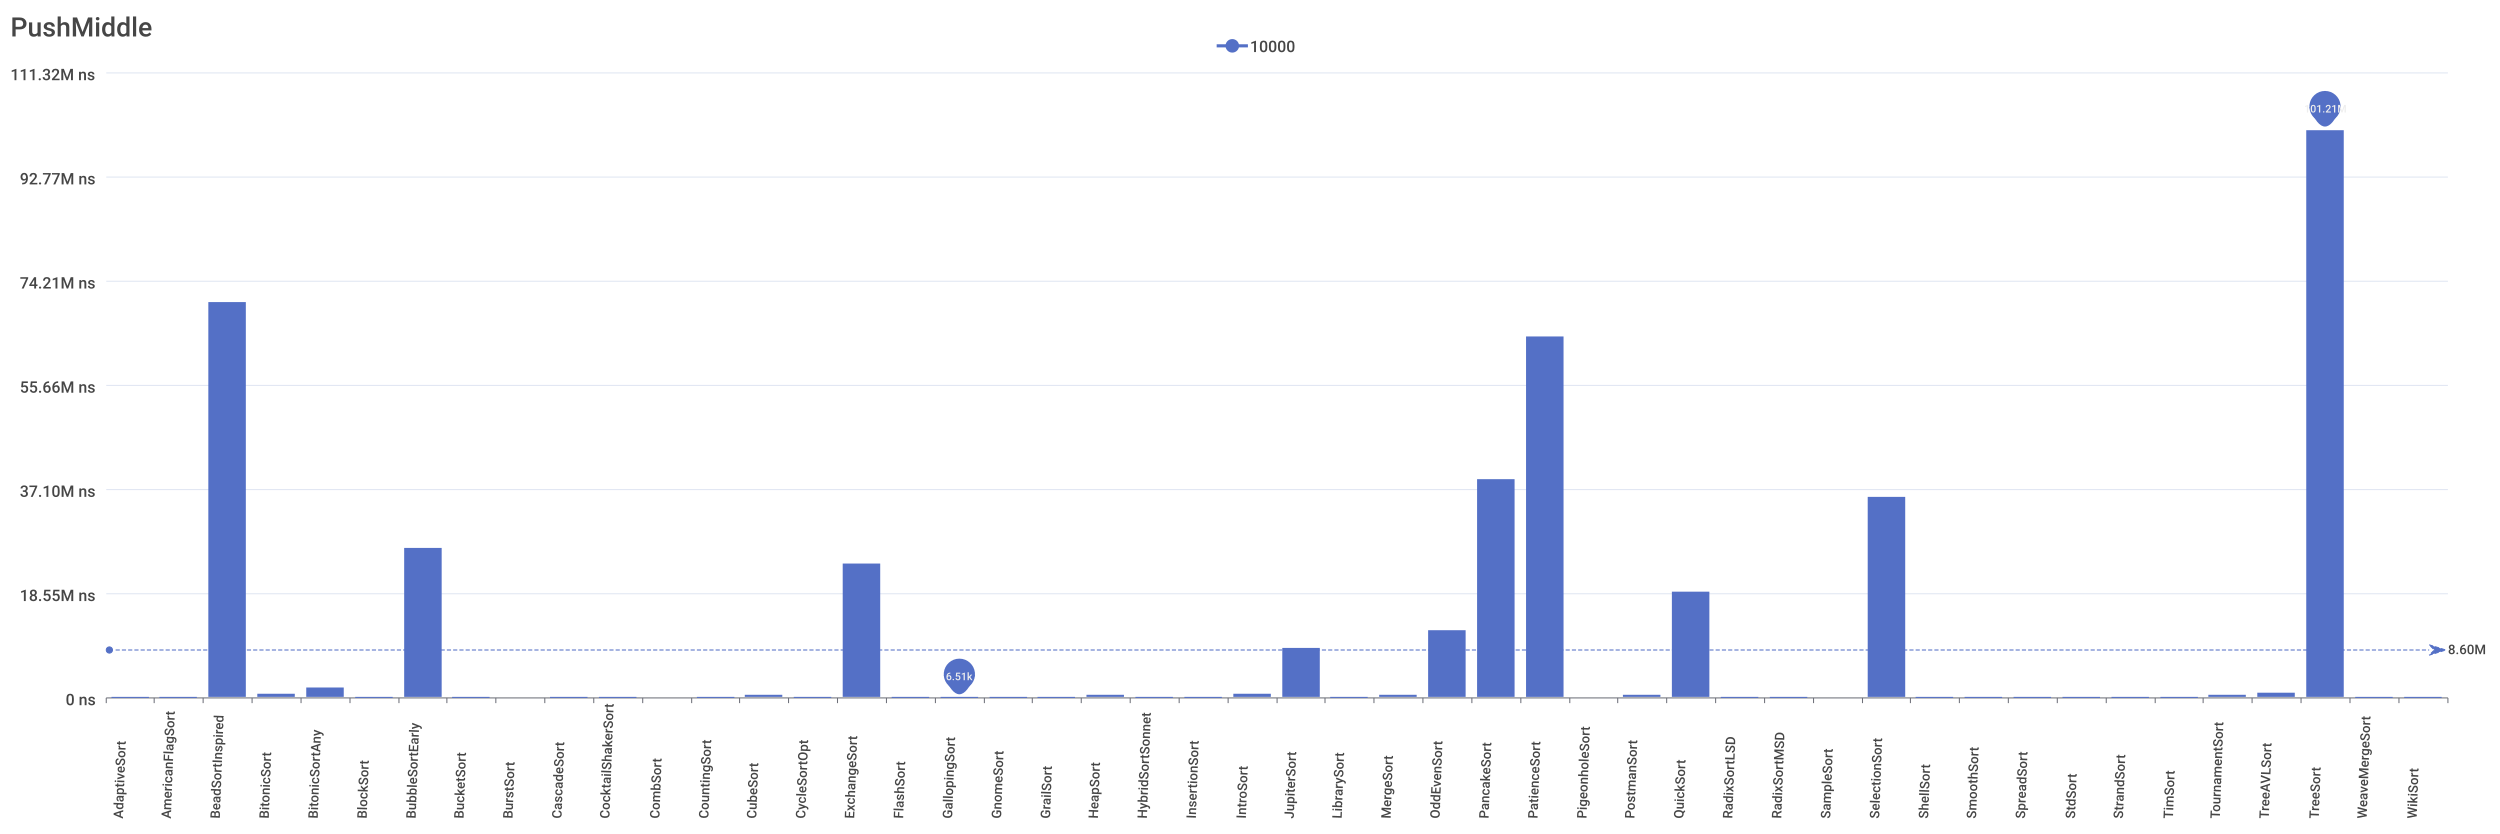
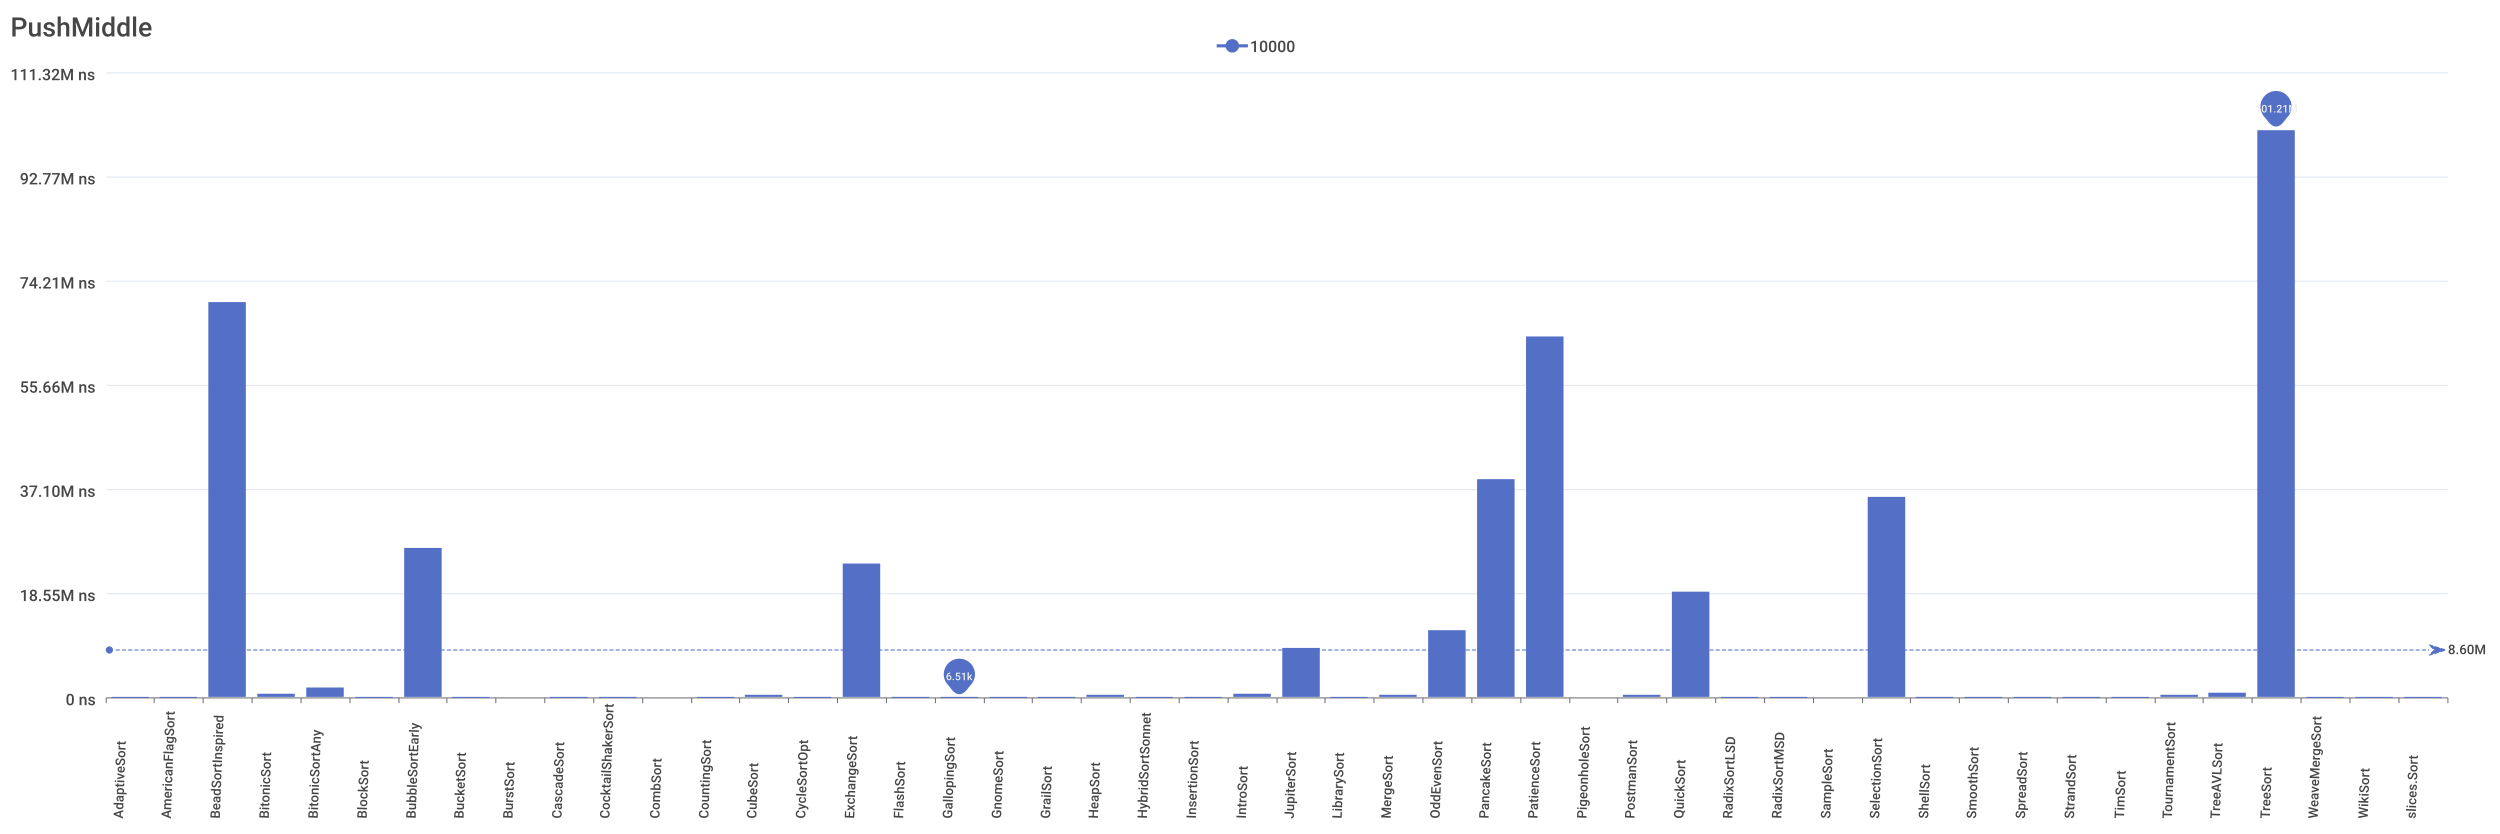
<svg xmlns="http://www.w3.org/2000/svg" width="2400" height="800">\n<path d="M 0 0 L 2400 0 L 2400 800 L 0 800 L 0 0" style="stroke-width:0;stroke:none;fill:rgba(255,255,255,1.0)" />
  <path d="M 1168 44 L 1198 44" style="stroke-width:3;stroke:rgba(84,112,198,1.0);fill:rgba(84,112,198,1.0)" />
  <circle cx="1183" cy="44" r="5" style="stroke-width:3;stroke:rgba(84,112,198,1.0);fill:rgba(84,112,198,1.0)" />
  <path d="" style="stroke-width:3;stroke:rgba(84,112,198,1.0);fill:rgba(84,112,198,1.0)" />
  <text x="1200" y="50" style="stroke-width:0;stroke:none;fill:rgba(70,70,70,1.0);font-size:15.3px;font-family:'Roboto Medium',sans-serif">10000</text>
  <text x="10" y="35" style="stroke-width:0;stroke:none;fill:rgba(70,70,70,1.0);font-size:25.6px;font-family:'Roboto Medium',sans-serif">PushMiddle</text>
  <text x="10" y="77" style="stroke-width:0;stroke:none;fill:rgba(70,70,70,1.0);font-size:15.3px;font-family:'Roboto Medium',sans-serif">111.32M ns</text>
  <text x="19" y="177" style="stroke-width:0;stroke:none;fill:rgba(70,70,70,1.0);font-size:15.3px;font-family:'Roboto Medium',sans-serif">92.77M ns</text>
  <text x="19" y="277" style="stroke-width:0;stroke:none;fill:rgba(70,70,70,1.0);font-size:15.3px;font-family:'Roboto Medium',sans-serif">74.21M ns</text>
  <text x="19" y="377" style="stroke-width:0;stroke:none;fill:rgba(70,70,70,1.0);font-size:15.3px;font-family:'Roboto Medium',sans-serif">55.66M ns</text>
  <text x="19" y="477" style="stroke-width:0;stroke:none;fill:rgba(70,70,70,1.0);font-size:15.3px;font-family:'Roboto Medium',sans-serif">37.10M ns</text>
  <text x="19" y="577" style="stroke-width:0;stroke:none;fill:rgba(70,70,70,1.0);font-size:15.3px;font-family:'Roboto Medium',sans-serif">18.55M ns</text>
  <text x="63" y="677" style="stroke-width:0;stroke:none;fill:rgba(70,70,70,1.0);font-size:15.3px;font-family:'Roboto Medium',sans-serif">0 ns</text>
  <path d="M 102 70 L 2350 70" style="stroke-width:1;stroke:rgba(224,230,242,1.0);fill:none" />
  <path d="M 102 170 L 2350 170" style="stroke-width:1;stroke:rgba(224,230,242,1.0);fill:none" />
  <path d="M 102 270 L 2350 270" style="stroke-width:1;stroke:rgba(224,230,242,1.0);fill:none" />
  <path d="M 102 370 L 2350 370" style="stroke-width:1;stroke:rgba(224,230,242,1.0);fill:none" />
  <path d="M 102 470 L 2350 470" style="stroke-width:1;stroke:rgba(224,230,242,1.0);fill:none" />
  <path d="M 102 570 L 2350 570" style="stroke-width:1;stroke:rgba(224,230,242,1.0);fill:none" />
  <path d="M 102 675 L 102 670" style="stroke-width:1;stroke:rgba(110,112,121,1.0);fill:none" />
  <path d="M 148 675 L 148 670" style="stroke-width:1;stroke:rgba(110,112,121,1.0);fill:none" />
  <path d="M 195 675 L 195 670" style="stroke-width:1;stroke:rgba(110,112,121,1.0);fill:none" />
  <path d="M 242 675 L 242 670" style="stroke-width:1;stroke:rgba(110,112,121,1.0);fill:none" />
  <path d="M 289 675 L 289 670" style="stroke-width:1;stroke:rgba(110,112,121,1.0);fill:none" />
  <path d="M 336 675 L 336 670" style="stroke-width:1;stroke:rgba(110,112,121,1.0);fill:none" />
  <path d="M 383 675 L 383 670" style="stroke-width:1;stroke:rgba(110,112,121,1.0);fill:none" />
  <path d="M 429 675 L 429 670" style="stroke-width:1;stroke:rgba(110,112,121,1.0);fill:none" />
  <path d="M 476 675 L 476 670" style="stroke-width:1;stroke:rgba(110,112,121,1.0);fill:none" />
  <path d="M 523 675 L 523 670" style="stroke-width:1;stroke:rgba(110,112,121,1.0);fill:none" />
  <path d="M 570 675 L 570 670" style="stroke-width:1;stroke:rgba(110,112,121,1.0);fill:none" />
  <path d="M 617 675 L 617 670" style="stroke-width:1;stroke:rgba(110,112,121,1.0);fill:none" />
  <path d="M 664 675 L 664 670" style="stroke-width:1;stroke:rgba(110,112,121,1.0);fill:none" />
  <path d="M 710 675 L 710 670" style="stroke-width:1;stroke:rgba(110,112,121,1.0);fill:none" />
  <path d="M 757 675 L 757 670" style="stroke-width:1;stroke:rgba(110,112,121,1.0);fill:none" />
  <path d="M 804 675 L 804 670" style="stroke-width:1;stroke:rgba(110,112,121,1.0);fill:none" />
  <path d="M 851 675 L 851 670" style="stroke-width:1;stroke:rgba(110,112,121,1.0);fill:none" />
  <path d="M 898 675 L 898 670" style="stroke-width:1;stroke:rgba(110,112,121,1.0);fill:none" />
  <path d="M 945 675 L 945 670" style="stroke-width:1;stroke:rgba(110,112,121,1.0);fill:none" />
  <path d="M 991 675 L 991 670" style="stroke-width:1;stroke:rgba(110,112,121,1.0);fill:none" />
  <path d="M 1038 675 L 1038 670" style="stroke-width:1;stroke:rgba(110,112,121,1.0);fill:none" />
  <path d="M 1085 675 L 1085 670" style="stroke-width:1;stroke:rgba(110,112,121,1.0);fill:none" />
  <path d="M 1132 675 L 1132 670" style="stroke-width:1;stroke:rgba(110,112,121,1.0);fill:none" />
  <path d="M 1179 675 L 1179 670" style="stroke-width:1;stroke:rgba(110,112,121,1.0);fill:none" />
  <path d="M 1226 675 L 1226 670" style="stroke-width:1;stroke:rgba(110,112,121,1.0);fill:none" />
  <path d="M 1272 675 L 1272 670" style="stroke-width:1;stroke:rgba(110,112,121,1.0);fill:none" />
  <path d="M 1319 675 L 1319 670" style="stroke-width:1;stroke:rgba(110,112,121,1.0);fill:none" />
  <path d="M 1366 675 L 1366 670" style="stroke-width:1;stroke:rgba(110,112,121,1.0);fill:none" />
  <path d="M 1413 675 L 1413 670" style="stroke-width:1;stroke:rgba(110,112,121,1.0);fill:none" />
  <path d="M 1460 675 L 1460 670" style="stroke-width:1;stroke:rgba(110,112,121,1.0);fill:none" />
  <path d="M 1507 675 L 1507 670" style="stroke-width:1;stroke:rgba(110,112,121,1.0);fill:none" />
  <path d="M 1553 675 L 1553 670" style="stroke-width:1;stroke:rgba(110,112,121,1.0);fill:none" />
  <path d="M 1600 675 L 1600 670" style="stroke-width:1;stroke:rgba(110,112,121,1.0);fill:none" />
  <path d="M 1647 675 L 1647 670" style="stroke-width:1;stroke:rgba(110,112,121,1.0);fill:none" />
  <path d="M 1694 675 L 1694 670" style="stroke-width:1;stroke:rgba(110,112,121,1.0);fill:none" />
  <path d="M 1741 675 L 1741 670" style="stroke-width:1;stroke:rgba(110,112,121,1.0);fill:none" />
  <path d="M 1788 675 L 1788 670" style="stroke-width:1;stroke:rgba(110,112,121,1.0);fill:none" />
  <path d="M 1834 675 L 1834 670" style="stroke-width:1;stroke:rgba(110,112,121,1.0);fill:none" />
  <path d="M 1881 675 L 1881 670" style="stroke-width:1;stroke:rgba(110,112,121,1.0);fill:none" />
  <path d="M 1928 675 L 1928 670" style="stroke-width:1;stroke:rgba(110,112,121,1.0);fill:none" />
  <path d="M 1975 675 L 1975 670" style="stroke-width:1;stroke:rgba(110,112,121,1.0);fill:none" />
  <path d="M 2022 675 L 2022 670" style="stroke-width:1;stroke:rgba(110,112,121,1.0);fill:none" />
  <path d="M 2069 675 L 2069 670" style="stroke-width:1;stroke:rgba(110,112,121,1.0);fill:none" />
  <path d="M 2115 675 L 2115 670" style="stroke-width:1;stroke:rgba(110,112,121,1.0);fill:none" />
  <path d="M 2162 675 L 2162 670" style="stroke-width:1;stroke:rgba(110,112,121,1.0);fill:none" />
  <path d="M 2209 675 L 2209 670" style="stroke-width:1;stroke:rgba(110,112,121,1.0);fill:none" />
  <path d="M 2256 675 L 2256 670" style="stroke-width:1;stroke:rgba(110,112,121,1.0);fill:none" />
  <path d="M 2303 675 L 2303 670" style="stroke-width:1;stroke:rgba(110,112,121,1.0);fill:none" />
  <path d="M 2350 675 L 2350 670" style="stroke-width:1;stroke:rgba(110,112,121,1.0);fill:none" />
  <path d="M 102 670 L 2350 670" style="stroke-width:1;stroke:rgba(110,112,121,1.0);fill:none" />
  <text x="118" y="786" style="stroke-width:0;stroke:none;fill:rgba(70,70,70,1.0);font-size:12.8px;font-family:'Roboto Medium',sans-serif" transform="rotate(272.15,118,786)">AdaptiveSort</text>
  <text x="164" y="786" style="stroke-width:0;stroke:none;fill:rgba(70,70,70,1.0);font-size:12.8px;font-family:'Roboto Medium',sans-serif" transform="rotate(272.15,164,786)">AmericanFlagSort</text>
  <text x="211" y="786" style="stroke-width:0;stroke:none;fill:rgba(70,70,70,1.0);font-size:12.8px;font-family:'Roboto Medium',sans-serif" transform="rotate(272.15,211,786)">BeadSortInspired</text>
  <text x="258" y="786" style="stroke-width:0;stroke:none;fill:rgba(70,70,70,1.0);font-size:12.8px;font-family:'Roboto Medium',sans-serif" transform="rotate(272.15,258,786)">BitonicSort</text>
  <text x="305" y="786" style="stroke-width:0;stroke:none;fill:rgba(70,70,70,1.0);font-size:12.8px;font-family:'Roboto Medium',sans-serif" transform="rotate(272.15,305,786)">BitonicSortAny</text>
  <text x="352" y="786" style="stroke-width:0;stroke:none;fill:rgba(70,70,70,1.0);font-size:12.8px;font-family:'Roboto Medium',sans-serif" transform="rotate(272.15,352,786)">BlockSort</text>
  <text x="399" y="786" style="stroke-width:0;stroke:none;fill:rgba(70,70,70,1.0);font-size:12.8px;font-family:'Roboto Medium',sans-serif" transform="rotate(272.15,399,786)">BubbleSortEarly</text>
  <text x="445" y="786" style="stroke-width:0;stroke:none;fill:rgba(70,70,70,1.0);font-size:12.8px;font-family:'Roboto Medium',sans-serif" transform="rotate(272.15,445,786)">BucketSort</text>
  <text x="492" y="786" style="stroke-width:0;stroke:none;fill:rgba(70,70,70,1.0);font-size:12.8px;font-family:'Roboto Medium',sans-serif" transform="rotate(272.15,492,786)">BurstSort</text>
  <text x="539" y="786" style="stroke-width:0;stroke:none;fill:rgba(70,70,70,1.0);font-size:12.8px;font-family:'Roboto Medium',sans-serif" transform="rotate(272.15,539,786)">CascadeSort</text>
  <text x="585" y="786" style="stroke-width:0;stroke:none;fill:rgba(70,70,70,1.0);font-size:12.8px;font-family:'Roboto Medium',sans-serif" transform="rotate(272.15,585,786)">CocktailShakerSort</text>
  <text x="633" y="786" style="stroke-width:0;stroke:none;fill:rgba(70,70,70,1.0);font-size:12.8px;font-family:'Roboto Medium',sans-serif" transform="rotate(272.15,633,786)">CombSort</text>
  <text x="680" y="786" style="stroke-width:0;stroke:none;fill:rgba(70,70,70,1.0);font-size:12.8px;font-family:'Roboto Medium',sans-serif" transform="rotate(272.15,680,786)">CountingSort</text>
  <text x="726" y="786" style="stroke-width:0;stroke:none;fill:rgba(70,70,70,1.0);font-size:12.8px;font-family:'Roboto Medium',sans-serif" transform="rotate(272.15,726,786)">CubeSort</text>
  <text x="773" y="786" style="stroke-width:0;stroke:none;fill:rgba(70,70,70,1.0);font-size:12.8px;font-family:'Roboto Medium',sans-serif" transform="rotate(272.15,773,786)">CycleSortOpt</text>
  <text x="820" y="786" style="stroke-width:0;stroke:none;fill:rgba(70,70,70,1.0);font-size:12.8px;font-family:'Roboto Medium',sans-serif" transform="rotate(272.15,820,786)">ExchangeSort</text>
  <text x="867" y="786" style="stroke-width:0;stroke:none;fill:rgba(70,70,70,1.0);font-size:12.8px;font-family:'Roboto Medium',sans-serif" transform="rotate(272.15,867,786)">FlashSort</text>
  <text x="914" y="786" style="stroke-width:0;stroke:none;fill:rgba(70,70,70,1.0);font-size:12.8px;font-family:'Roboto Medium',sans-serif" transform="rotate(272.15,914,786)">GallopingSort</text>
  <text x="961" y="786" style="stroke-width:0;stroke:none;fill:rgba(70,70,70,1.0);font-size:12.8px;font-family:'Roboto Medium',sans-serif" transform="rotate(272.15,961,786)">GnomeSort</text>
  <text x="1008" y="786" style="stroke-width:0;stroke:none;fill:rgba(70,70,70,1.0);font-size:12.8px;font-family:'Roboto Medium',sans-serif" transform="rotate(272.15,1008,786)">GrailSort</text>
  <text x="1054" y="786" style="stroke-width:0;stroke:none;fill:rgba(70,70,70,1.0);font-size:12.8px;font-family:'Roboto Medium',sans-serif" transform="rotate(272.15,1054,786)">HeapSort</text>
  <text x="1101" y="786" style="stroke-width:0;stroke:none;fill:rgba(70,70,70,1.0);font-size:12.8px;font-family:'Roboto Medium',sans-serif" transform="rotate(272.15,1101,786)">HybridSortSonnet</text>
  <text x="1148" y="786" style="stroke-width:0;stroke:none;fill:rgba(70,70,70,1.0);font-size:12.8px;font-family:'Roboto Medium',sans-serif" transform="rotate(272.15,1148,786)">InsertionSort</text>
  <text x="1196" y="786" style="stroke-width:0;stroke:none;fill:rgba(70,70,70,1.0);font-size:12.8px;font-family:'Roboto Medium',sans-serif" transform="rotate(272.15,1196,786)">IntroSort</text>
  <text x="1242" y="786" style="stroke-width:0;stroke:none;fill:rgba(70,70,70,1.0);font-size:12.8px;font-family:'Roboto Medium',sans-serif" transform="rotate(272.15,1242,786)">JupiterSort</text>
  <text x="1288" y="786" style="stroke-width:0;stroke:none;fill:rgba(70,70,70,1.0);font-size:12.8px;font-family:'Roboto Medium',sans-serif" transform="rotate(272.15,1288,786)">LibrarySort</text>
  <text x="1335" y="786" style="stroke-width:0;stroke:none;fill:rgba(70,70,70,1.0);font-size:12.8px;font-family:'Roboto Medium',sans-serif" transform="rotate(272.15,1335,786)">MergeSort</text>
  <text x="1382" y="786" style="stroke-width:0;stroke:none;fill:rgba(70,70,70,1.0);font-size:12.8px;font-family:'Roboto Medium',sans-serif" transform="rotate(272.15,1382,786)">OddEvenSort</text>
  <text x="1429" y="786" style="stroke-width:0;stroke:none;fill:rgba(70,70,70,1.0);font-size:12.8px;font-family:'Roboto Medium',sans-serif" transform="rotate(272.15,1429,786)">PancakeSort</text>
  <text x="1476" y="786" style="stroke-width:0;stroke:none;fill:rgba(70,70,70,1.0);font-size:12.8px;font-family:'Roboto Medium',sans-serif" transform="rotate(272.15,1476,786)">PatienceSort</text>
  <text x="1523" y="786" style="stroke-width:0;stroke:none;fill:rgba(70,70,70,1.0);font-size:12.8px;font-family:'Roboto Medium',sans-serif" transform="rotate(272.15,1523,786)">PigeonholeSort</text>
  <text x="1569" y="786" style="stroke-width:0;stroke:none;fill:rgba(70,70,70,1.0);font-size:12.8px;font-family:'Roboto Medium',sans-serif" transform="rotate(272.15,1569,786)">PostmanSort</text>
  <text x="1616" y="786" style="stroke-width:0;stroke:none;fill:rgba(70,70,70,1.0);font-size:12.8px;font-family:'Roboto Medium',sans-serif" transform="rotate(272.15,1616,786)">QuickSort</text>
  <text x="1663" y="786" style="stroke-width:0;stroke:none;fill:rgba(70,70,70,1.0);font-size:12.8px;font-family:'Roboto Medium',sans-serif" transform="rotate(272.15,1663,786)">RadixSortLSD</text>
  <text x="1710" y="786" style="stroke-width:0;stroke:none;fill:rgba(70,70,70,1.0);font-size:12.8px;font-family:'Roboto Medium',sans-serif" transform="rotate(272.15,1710,786)">RadixSortMSD</text>
  <text x="1757" y="786" style="stroke-width:0;stroke:none;fill:rgba(70,70,70,1.0);font-size:12.8px;font-family:'Roboto Medium',sans-serif" transform="rotate(272.15,1757,786)">SampleSort</text>
  <text x="1804" y="786" style="stroke-width:0;stroke:none;fill:rgba(70,70,70,1.0);font-size:12.8px;font-family:'Roboto Medium',sans-serif" transform="rotate(272.15,1804,786)">SelectionSort</text>
  <text x="1851" y="786" style="stroke-width:0;stroke:none;fill:rgba(70,70,70,1.0);font-size:12.8px;font-family:'Roboto Medium',sans-serif" transform="rotate(272.15,1851,786)">ShellSort</text>
  <text x="1897" y="786" style="stroke-width:0;stroke:none;fill:rgba(70,70,70,1.0);font-size:12.8px;font-family:'Roboto Medium',sans-serif" transform="rotate(272.15,1897,786)">SmoothSort</text>
  <text x="1944" y="786" style="stroke-width:0;stroke:none;fill:rgba(70,70,70,1.0);font-size:12.8px;font-family:'Roboto Medium',sans-serif" transform="rotate(272.15,1944,786)">SpreadSort</text>
-   <text x="1992" y="786" style="stroke-width:0;stroke:none;fill:rgba(70,70,70,1.0);font-size:12.8px;font-family:'Roboto Medium',sans-serif" transform="rotate(272.15,1992,786)">StdSort</text>
-   <text x="2038" y="786" style="stroke-width:0;stroke:none;fill:rgba(70,70,70,1.0);font-size:12.8px;font-family:'Roboto Medium',sans-serif" transform="rotate(272.15,2038,786)">StrandSort</text>
-   <text x="2086" y="786" style="stroke-width:0;stroke:none;fill:rgba(70,70,70,1.0);font-size:12.8px;font-family:'Roboto Medium',sans-serif" transform="rotate(272.15,2086,786)">TimSort</text>
-   <text x="2131" y="786" style="stroke-width:0;stroke:none;fill:rgba(70,70,70,1.0);font-size:12.8px;font-family:'Roboto Medium',sans-serif" transform="rotate(272.15,2131,786)">TournamentSort</text>
-   <text x="2178" y="786" style="stroke-width:0;stroke:none;fill:rgba(70,70,70,1.0);font-size:12.8px;font-family:'Roboto Medium',sans-serif" transform="rotate(272.15,2178,786)">TreeAVLSort</text>
-   <text x="2226" y="786" style="stroke-width:0;stroke:none;fill:rgba(70,70,70,1.0);font-size:12.8px;font-family:'Roboto Medium',sans-serif" transform="rotate(272.15,2226,786)">TreeSort</text>
-   <text x="2272" y="786" style="stroke-width:0;stroke:none;fill:rgba(70,70,70,1.0);font-size:12.8px;font-family:'Roboto Medium',sans-serif" transform="rotate(272.15,2272,786)">WeaveMergeSort</text>
-   <text x="2320" y="786" style="stroke-width:0;stroke:none;fill:rgba(70,70,70,1.0);font-size:12.8px;font-family:'Roboto Medium',sans-serif" transform="rotate(272.15,2320,786)">WikiSort</text>
+   <text x="1991" y="786" style="stroke-width:0;stroke:none;fill:rgba(70,70,70,1.0);font-size:12.8px;font-family:'Roboto Medium',sans-serif" transform="rotate(272.15,1991,786)">StrandSort</text>
+   <text x="2039" y="786" style="stroke-width:0;stroke:none;fill:rgba(70,70,70,1.0);font-size:12.8px;font-family:'Roboto Medium',sans-serif" transform="rotate(272.15,2039,786)">TimSort</text>
+   <text x="2085" y="786" style="stroke-width:0;stroke:none;fill:rgba(70,70,70,1.0);font-size:12.8px;font-family:'Roboto Medium',sans-serif" transform="rotate(272.15,2085,786)">TournamentSort</text>
+   <text x="2131" y="786" style="stroke-width:0;stroke:none;fill:rgba(70,70,70,1.0);font-size:12.8px;font-family:'Roboto Medium',sans-serif" transform="rotate(272.15,2131,786)">TreeAVLSort</text>
+   <text x="2179" y="786" style="stroke-width:0;stroke:none;fill:rgba(70,70,70,1.0);font-size:12.8px;font-family:'Roboto Medium',sans-serif" transform="rotate(272.15,2179,786)">TreeSort</text>
+   <text x="2225" y="786" style="stroke-width:0;stroke:none;fill:rgba(70,70,70,1.0);font-size:12.8px;font-family:'Roboto Medium',sans-serif" transform="rotate(272.15,2225,786)">WeaveMergeSort</text>
+   <text x="2273" y="786" style="stroke-width:0;stroke:none;fill:rgba(70,70,70,1.0);font-size:12.8px;font-family:'Roboto Medium',sans-serif" transform="rotate(272.15,2273,786)">WikiSort</text>
+   <text x="2319" y="786" style="stroke-width:0;stroke:none;fill:rgba(70,70,70,1.0);font-size:12.8px;font-family:'Roboto Medium',sans-serif" transform="rotate(272.15,2319,786)">slices.Sort</text>
  <path d="M 107 670 L 143 670 L 143 669 L 107 669 L 107 670" style="stroke-width:0;stroke:none;fill:rgba(84,112,198,1.0)" />
  <path d="M 153 670 L 189 670 L 189 669 L 153 669 L 153 670" style="stroke-width:0;stroke:none;fill:rgba(84,112,198,1.0)" />
  <path d="M 200 290 L 236 290 L 236 669 L 200 669 L 200 290" style="stroke-width:0;stroke:none;fill:rgba(84,112,198,1.0)" />
  <path d="M 247 666 L 283 666 L 283 669 L 247 669 L 247 666" style="stroke-width:0;stroke:none;fill:rgba(84,112,198,1.0)" />
  <path d="M 294 660 L 330 660 L 330 669 L 294 669 L 294 660" style="stroke-width:0;stroke:none;fill:rgba(84,112,198,1.0)" />
  <path d="M 341 670 L 377 670 L 377 669 L 341 669 L 341 670" style="stroke-width:0;stroke:none;fill:rgba(84,112,198,1.0)" />
  <path d="M 388 526 L 424 526 L 424 669 L 388 669 L 388 526" style="stroke-width:0;stroke:none;fill:rgba(84,112,198,1.0)" />
  <path d="M 434 670 L 470 670 L 470 669 L 434 669 L 434 670" style="stroke-width:0;stroke:none;fill:rgba(84,112,198,1.0)" />
  <path d="M 481 669 L 517 669 L 517 669 L 481 669 L 481 669" style="stroke-width:0;stroke:none;fill:rgba(84,112,198,1.0)" />
  <path d="M 528 670 L 564 670 L 564 669 L 528 669 L 528 670" style="stroke-width:0;stroke:none;fill:rgba(84,112,198,1.0)" />
  <path d="M 575 670 L 611 670 L 611 669 L 575 669 L 575 670" style="stroke-width:0;stroke:none;fill:rgba(84,112,198,1.0)" />
  <path d="M 622 669 L 658 669 L 658 669 L 622 669 L 622 669" style="stroke-width:0;stroke:none;fill:rgba(84,112,198,1.0)" />
  <path d="M 669 670 L 705 670 L 705 669 L 669 669 L 669 670" style="stroke-width:0;stroke:none;fill:rgba(84,112,198,1.0)" />
  <path d="M 715 667 L 751 667 L 751 669 L 715 669 L 715 667" style="stroke-width:0;stroke:none;fill:rgba(84,112,198,1.0)" />
  <path d="M 762 670 L 798 670 L 798 669 L 762 669 L 762 670" style="stroke-width:0;stroke:none;fill:rgba(84,112,198,1.0)" />
  <path d="M 809 541 L 845 541 L 845 669 L 809 669 L 809 541" style="stroke-width:0;stroke:none;fill:rgba(84,112,198,1.0)" />
  <path d="M 856 670 L 892 670 L 892 669 L 856 669 L 856 670" style="stroke-width:0;stroke:none;fill:rgba(84,112,198,1.0)" />
  <path d="M 903 670 L 939 670 L 939 669 L 903 669 L 903 670" style="stroke-width:0;stroke:none;fill:rgba(84,112,198,1.0)" />
  <path d="M 950 670 L 986 670 L 986 669 L 950 669 L 950 670" style="stroke-width:0;stroke:none;fill:rgba(84,112,198,1.0)" />
  <path d="M 996 670 L 1032 670 L 1032 669 L 996 669 L 996 670" style="stroke-width:0;stroke:none;fill:rgba(84,112,198,1.0)" />
  <path d="M 1043 667 L 1079 667 L 1079 669 L 1043 669 L 1043 667" style="stroke-width:0;stroke:none;fill:rgba(84,112,198,1.0)" />
  <path d="M 1090 670 L 1126 670 L 1126 669 L 1090 669 L 1090 670" style="stroke-width:0;stroke:none;fill:rgba(84,112,198,1.0)" />
  <path d="M 1137 670 L 1173 670 L 1173 669 L 1137 669 L 1137 670" style="stroke-width:0;stroke:none;fill:rgba(84,112,198,1.0)" />
  <path d="M 1184 666 L 1220 666 L 1220 669 L 1184 669 L 1184 666" style="stroke-width:0;stroke:none;fill:rgba(84,112,198,1.0)" />
  <path d="M 1231 622 L 1267 622 L 1267 669 L 1231 669 L 1231 622" style="stroke-width:0;stroke:none;fill:rgba(84,112,198,1.0)" />
  <path d="M 1277 670 L 1313 670 L 1313 669 L 1277 669 L 1277 670" style="stroke-width:0;stroke:none;fill:rgba(84,112,198,1.0)" />
  <path d="M 1324 667 L 1360 667 L 1360 669 L 1324 669 L 1324 667" style="stroke-width:0;stroke:none;fill:rgba(84,112,198,1.0)" />
  <path d="M 1371 605 L 1407 605 L 1407 669 L 1371 669 L 1371 605" style="stroke-width:0;stroke:none;fill:rgba(84,112,198,1.0)" />
  <path d="M 1418 460 L 1454 460 L 1454 669 L 1418 669 L 1418 460" style="stroke-width:0;stroke:none;fill:rgba(84,112,198,1.0)" />
  <path d="M 1465 323 L 1501 323 L 1501 669 L 1465 669 L 1465 323" style="stroke-width:0;stroke:none;fill:rgba(84,112,198,1.0)" />
  <path d="M 1512 669 L 1548 669 L 1548 669 L 1512 669 L 1512 669" style="stroke-width:0;stroke:none;fill:rgba(84,112,198,1.0)" />
  <path d="M 1558 667 L 1594 667 L 1594 669 L 1558 669 L 1558 667" style="stroke-width:0;stroke:none;fill:rgba(84,112,198,1.0)" />
  <path d="M 1605 568 L 1641 568 L 1641 669 L 1605 669 L 1605 568" style="stroke-width:0;stroke:none;fill:rgba(84,112,198,1.0)" />
  <path d="M 1652 670 L 1688 670 L 1688 669 L 1652 669 L 1652 670" style="stroke-width:0;stroke:none;fill:rgba(84,112,198,1.0)" />
  <path d="M 1699 670 L 1735 670 L 1735 669 L 1699 669 L 1699 670" style="stroke-width:0;stroke:none;fill:rgba(84,112,198,1.0)" />
  <path d="M 1746 669 L 1782 669 L 1782 669 L 1746 669 L 1746 669" style="stroke-width:0;stroke:none;fill:rgba(84,112,198,1.0)" />
  <path d="M 1793 477 L 1829 477 L 1829 669 L 1793 669 L 1793 477" style="stroke-width:0;stroke:none;fill:rgba(84,112,198,1.0)" />
  <path d="M 1839 670 L 1875 670 L 1875 669 L 1839 669 L 1839 670" style="stroke-width:0;stroke:none;fill:rgba(84,112,198,1.0)" />
  <path d="M 1886 670 L 1922 670 L 1922 669 L 1886 669 L 1886 670" style="stroke-width:0;stroke:none;fill:rgba(84,112,198,1.0)" />
  <path d="M 1933 670 L 1969 670 L 1969 669 L 1933 669 L 1933 670" style="stroke-width:0;stroke:none;fill:rgba(84,112,198,1.0)" />
  <path d="M 1980 670 L 2016 670 L 2016 669 L 1980 669 L 1980 670" style="stroke-width:0;stroke:none;fill:rgba(84,112,198,1.0)" />
  <path d="M 2027 670 L 2063 670 L 2063 669 L 2027 669 L 2027 670" style="stroke-width:0;stroke:none;fill:rgba(84,112,198,1.0)" />
-   <path d="M 2074 670 L 2110 670 L 2110 669 L 2074 669 L 2074 670" style="stroke-width:0;stroke:none;fill:rgba(84,112,198,1.0)" />
-   <path d="M 2120 667 L 2156 667 L 2156 669 L 2120 669 L 2120 667" style="stroke-width:0;stroke:none;fill:rgba(84,112,198,1.0)" />
-   <path d="M 2167 665 L 2203 665 L 2203 669 L 2167 669 L 2167 665" style="stroke-width:0;stroke:none;fill:rgba(84,112,198,1.0)" />
-   <path d="M 2214 125 L 2250 125 L 2250 669 L 2214 669 L 2214 125" style="stroke-width:0;stroke:none;fill:rgba(84,112,198,1.0)" />
+   <path d="M 2074 667 L 2110 667 L 2110 669 L 2074 669 L 2074 667" style="stroke-width:0;stroke:none;fill:rgba(84,112,198,1.0)" />
+   <path d="M 2120 665 L 2156 665 L 2156 669 L 2120 669 L 2120 665" style="stroke-width:0;stroke:none;fill:rgba(84,112,198,1.0)" />
+   <path d="M 2167 125 L 2203 125 L 2203 669 L 2167 669 L 2167 125" style="stroke-width:0;stroke:none;fill:rgba(84,112,198,1.0)" />
+   <path d="M 2214 670 L 2250 670 L 2250 669 L 2214 669 L 2214 670" style="stroke-width:0;stroke:none;fill:rgba(84,112,198,1.0)" />
  <path d="M 2261 670 L 2297 670 L 2297 669 L 2261 669 L 2261 670" style="stroke-width:0;stroke:none;fill:rgba(84,112,198,1.0)" />
  <path d="M 2308 670 L 2344 670 L 2344 669 L 2308 669 L 2308 670" style="stroke-width:0;stroke:none;fill:rgba(84,112,198,1.0)" />
-   <path d="M 2229 117 A 15 15 330.00 1 1 2235 117 L 2232 103 Z" style="stroke-width:0;stroke:none;fill:rgba(84,112,198,1.0)" />
-   <path d="M 2217 103 Q2232,140 2247,103 Z" style="stroke-width:0;stroke:none;fill:rgba(84,112,198,1.0)" />
-   <text x="2212" y="108" style="stroke-width:0;stroke:none;fill:rgba(238,238,238,1.0);font-size:10.2px;font-family:'Roboto Medium',sans-serif">101.21M</text>
+   <path d="M 2182 117 A 15 15 330.00 1 1 2188 117 L 2185 103 Z" style="stroke-width:0;stroke:none;fill:rgba(84,112,198,1.0)" />
+   <path d="M 2170 103 Q2185,140 2200,103 Z" style="stroke-width:0;stroke:none;fill:rgba(84,112,198,1.0)" />
+   <text x="2165" y="108" style="stroke-width:0;stroke:none;fill:rgba(238,238,238,1.0);font-size:10.2px;font-family:'Roboto Medium',sans-serif">101.21M</text>
  <path d="M 918 662 A 15 15 330.00 1 1 924 662 L 921 648 Z" style="stroke-width:0;stroke:none;fill:rgba(84,112,198,1.0)" />
  <path d="M 906 648 Q921,685 936,648 Z" style="stroke-width:0;stroke:none;fill:rgba(84,112,198,1.0)" />
  <text x="908" y="653" style="stroke-width:0;stroke:none;fill:rgba(238,238,238,1.0);font-size:10.2px;font-family:'Roboto Medium',sans-serif">6.51k</text>
  <circle cx="105" cy="624" r="3" style="stroke-width:1;stroke:rgba(84,112,198,1.0);fill:rgba(84,112,198,1.0)" />
  <path stroke-dasharray="4.0, 2.0" d="" style="stroke-width:1;stroke:rgba(84,112,198,1.0);fill:rgba(84,112,198,1.0)" />
  <path stroke-dasharray="4.0, 2.0" d="M 111 624 L 2332 624" style="stroke-width:1;stroke:rgba(84,112,198,1.0);fill:rgba(84,112,198,1.0)" />
  <path stroke-dasharray="4.0, 2.0" d="M 2332 619 L 2348 624 L 2332 629 L 2337 624 L 2332 619" style="stroke-width:1;stroke:rgba(84,112,198,1.0);fill:rgba(84,112,198,1.0)" />
  <text x="2350" y="628" style="stroke-width:0;stroke:none;fill:rgba(70,70,70,1.0);font-size:12.8px;font-family:'Roboto Medium',sans-serif">8.60M</text>
</svg>
